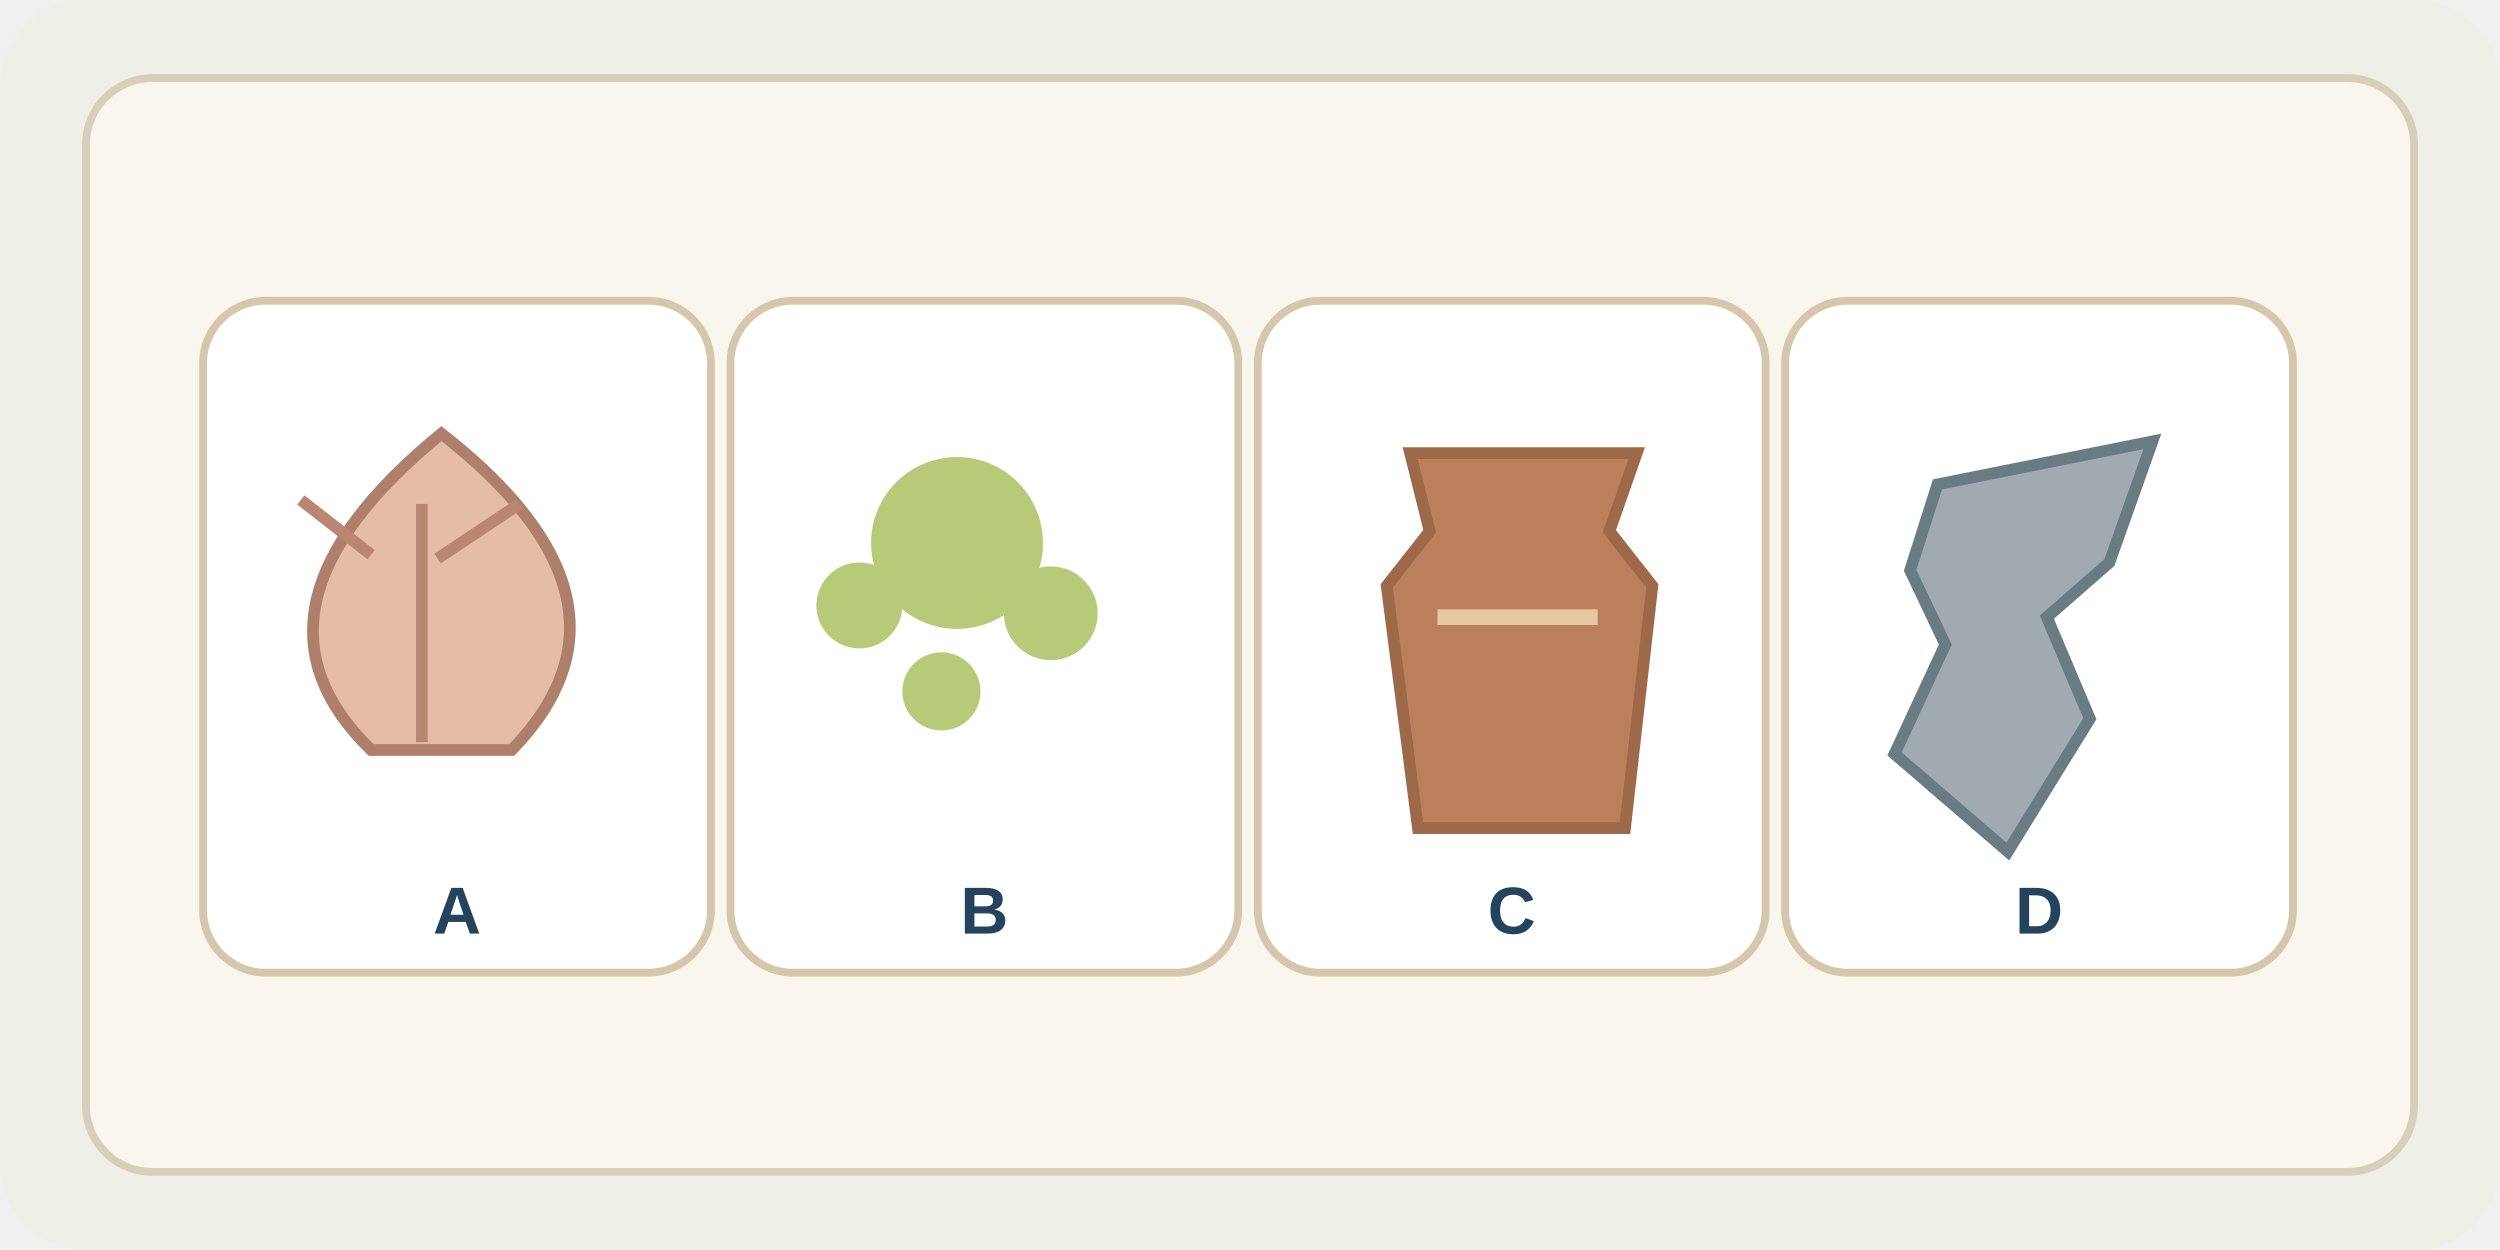
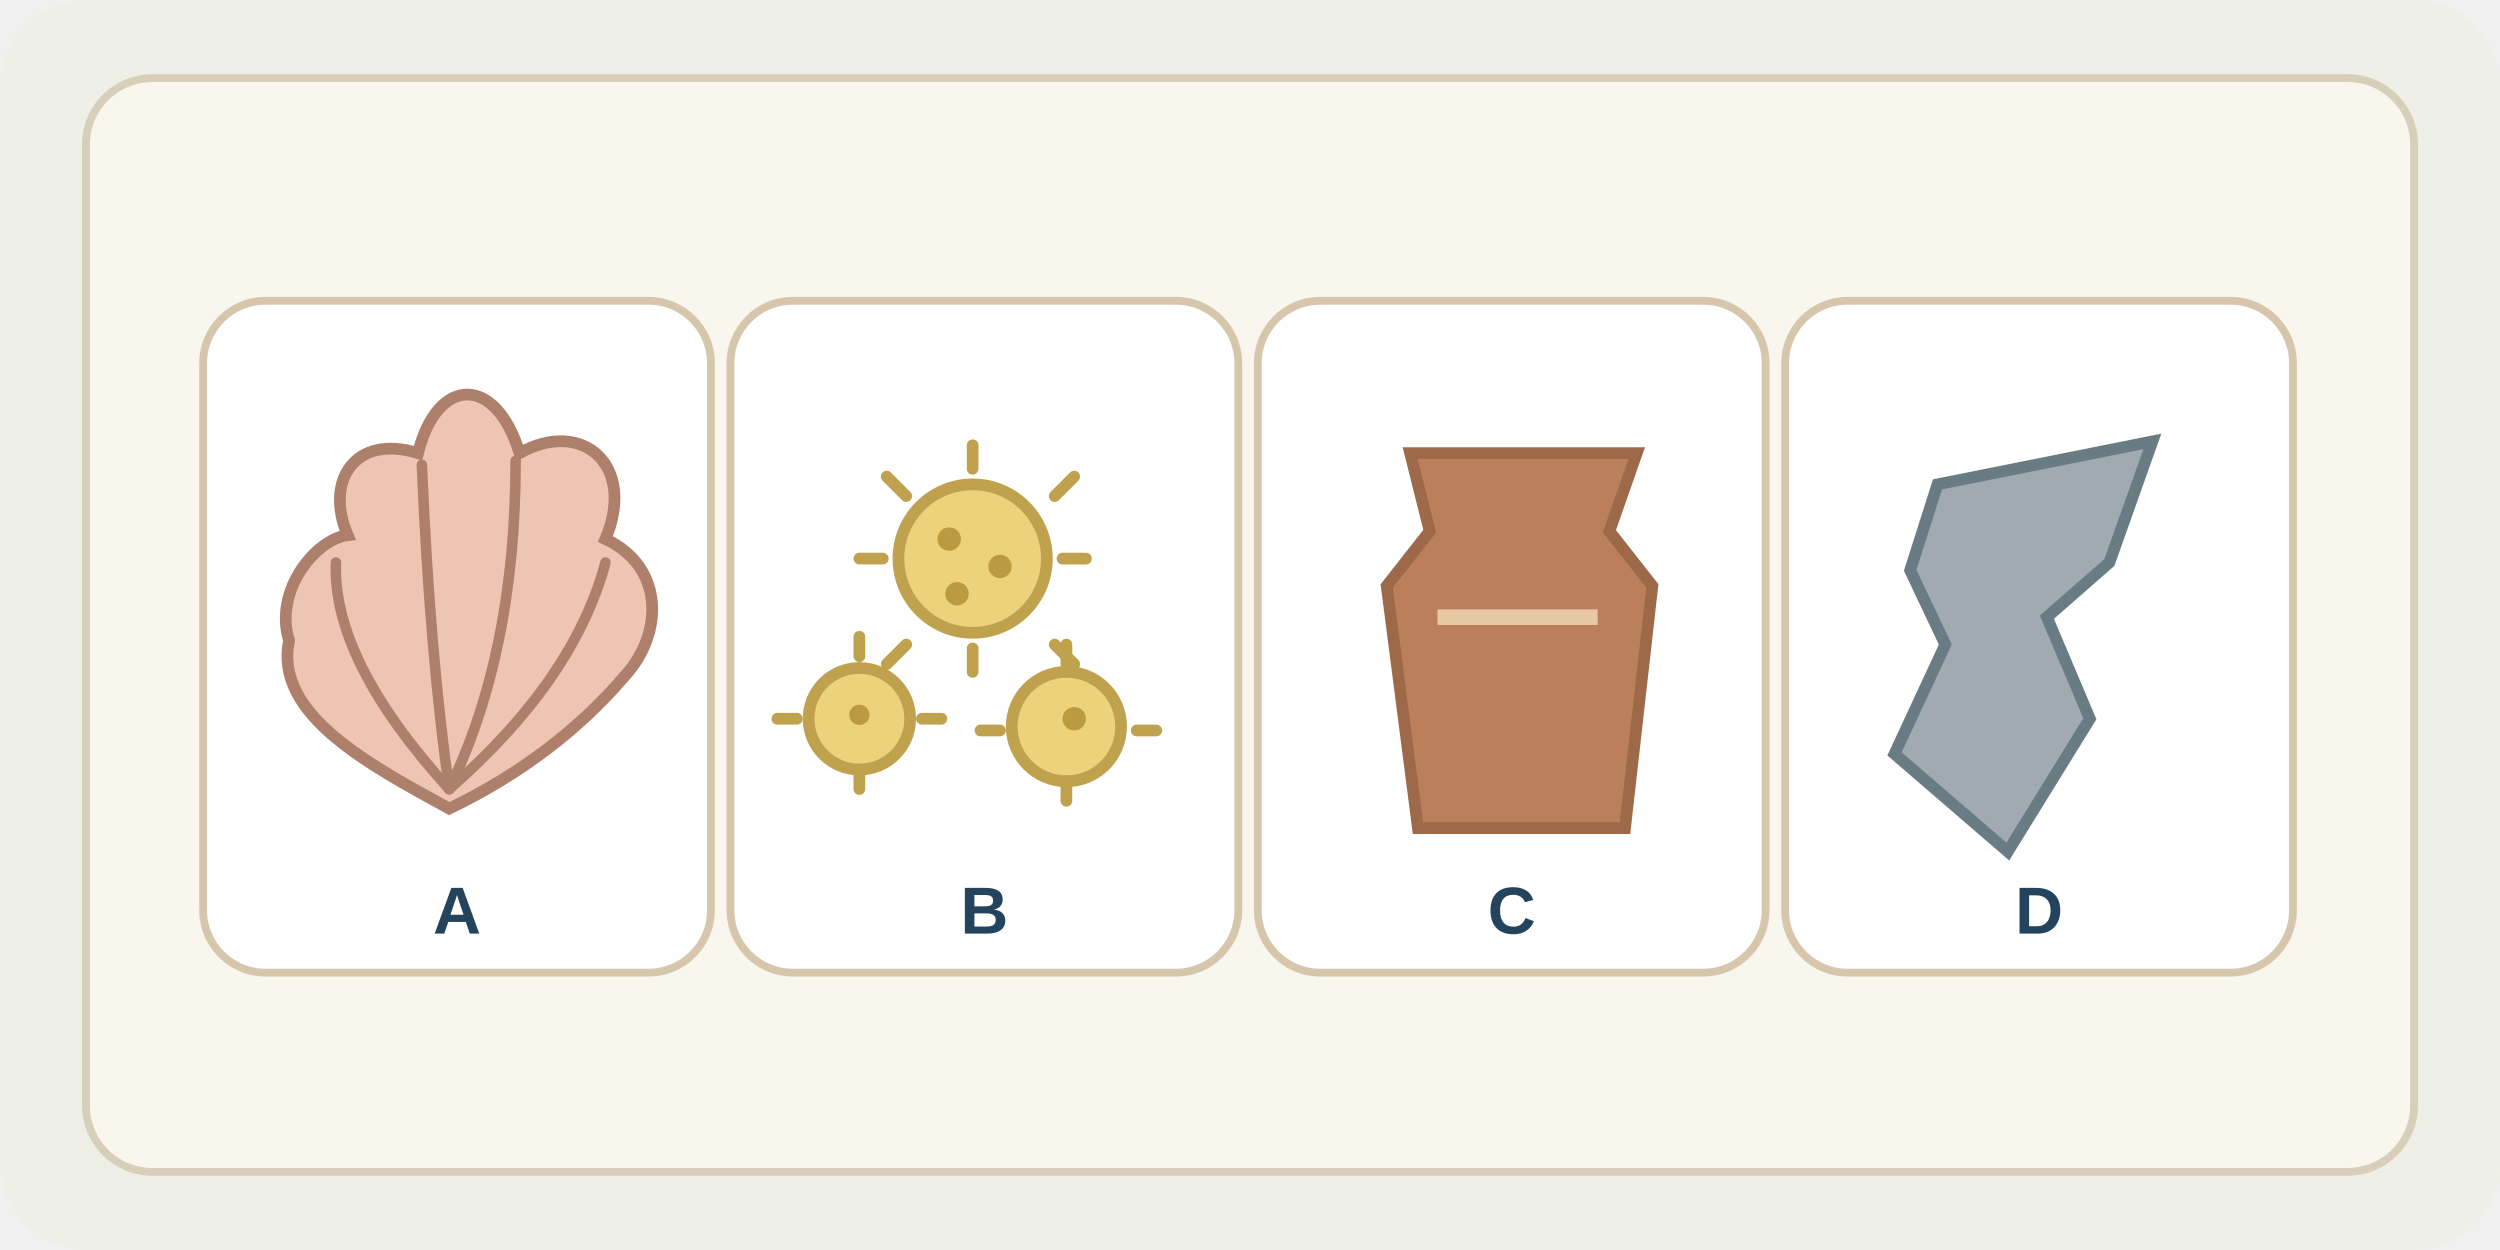
<svg xmlns="http://www.w3.org/2000/svg" viewBox="0 0 640 320" role="img" aria-hidden="true">
  <style>.t{font-family:Arial,sans-serif;font-size:17px;font-weight:700;letter-spacing:1px;fill:#24435c}</style>
  <rect width="640" height="320" rx="22" fill="#eef0e7" />
  <rect x="22" y="20" width="596" height="280" rx="17" fill="#f9f6ee" stroke="#d7cfb9" stroke-width="2" />
  <g stroke="#d6c7ac" stroke-width="2" fill="#fff">
    <rect x="52" y="77" width="130" height="172" rx="16" />
    <rect x="187" y="77" width="130" height="172" rx="16" />
    <rect x="322" y="77" width="130" height="172" rx="16" />
    <rect x="457" y="77" width="130" height="172" rx="16" />
  </g>
-   <path d="M95 192q-37-36 18-81q55 43 18 81z" fill="#e5bca5" stroke="#ae806c" stroke-width="3" />
-   <path d="M108 129v61m-13-48l-18-14m35 15l21-14" stroke="#b98770" stroke-width="3" />
-   <g fill="#b8c977">
-     <circle cx="245" cy="139" r="22" />
-     <circle cx="220" cy="155" r="11" />
-     <circle cx="269" cy="157" r="12" />
-     <circle cx="241" cy="177" r="10" />
+   <path d="M115 207 C95 196 70 183 74 164 C70 151 81 138 89 137 C83 123 91 111 107 116 C112 96 127 96 133 116 C149 107 163 119 155 138 C170 145 170 162 160 173 Q142 194 115 207Z" fill="#edc5b2" stroke="#ae806c" stroke-width="3" />
+   <g stroke="#ae806c" stroke-width="2.7" fill="none" stroke-linecap="round">
+     <path d="M115 202 Q85 169 86 144" />
+     <path d="M115 202Q110 167 108 119" />
+     <path d="M115 202Q132 167 132 118" />
+     <path d="M115 202Q147 174 155 144" />
+   </g>
+   <g stroke="#c0a24e" stroke-width="3" fill="#ebd27b">
+     <circle cx="249" cy="143" r="19" />
+     <circle cx="220" cy="184" r="13" />
+     <circle cx="273" cy="186" r="14" />
+   </g>
+   <g stroke="#c0a24e" stroke-width="3" stroke-linecap="round">
+     <path d="M249 120v-6m0 58v-6m-23-23h-6m58 0h-6m-40-16-5-5m43 43 5 5m-43-5-5 5m43-43 5-5" />
+     <path d="M220 168v-5m0 39v-5m-16-13h-5m42 0h-5m37-14v-5m0 40v-5m-17-13h-5m45 0h-5" />
+   </g>
+   <g fill="#bc9a40">
+     <circle cx="243" cy="138" r="3" />
+     <circle cx="256" cy="145" r="3" />
+     <circle cx="245" cy="152" r="3" />
+     <circle cx="220" cy="183" r="2.6" />
+     <circle cx="275" cy="184" r="3" />
  </g>
  <path d="M361 116h58l-7 20 11 14-7 62h-53l-8-62 11-14z" fill="#bb805b" stroke="#9d6948" stroke-width="3" />
  <path d="M368 158h41" stroke="#e6c8a2" stroke-width="4" />
  <path d="M496 124l55-11-11 31-16 14 11 26-21 34-29-25 13-28-9-19z" fill="#a1aab0" stroke="#697c84" stroke-width="3" />
  <g class="t" text-anchor="middle">
    <text x="117" y="239">A</text>
    <text x="252" y="239">B</text>
    <text x="387" y="239">C</text>
    <text x="522" y="239">D</text>
  </g>
</svg>
